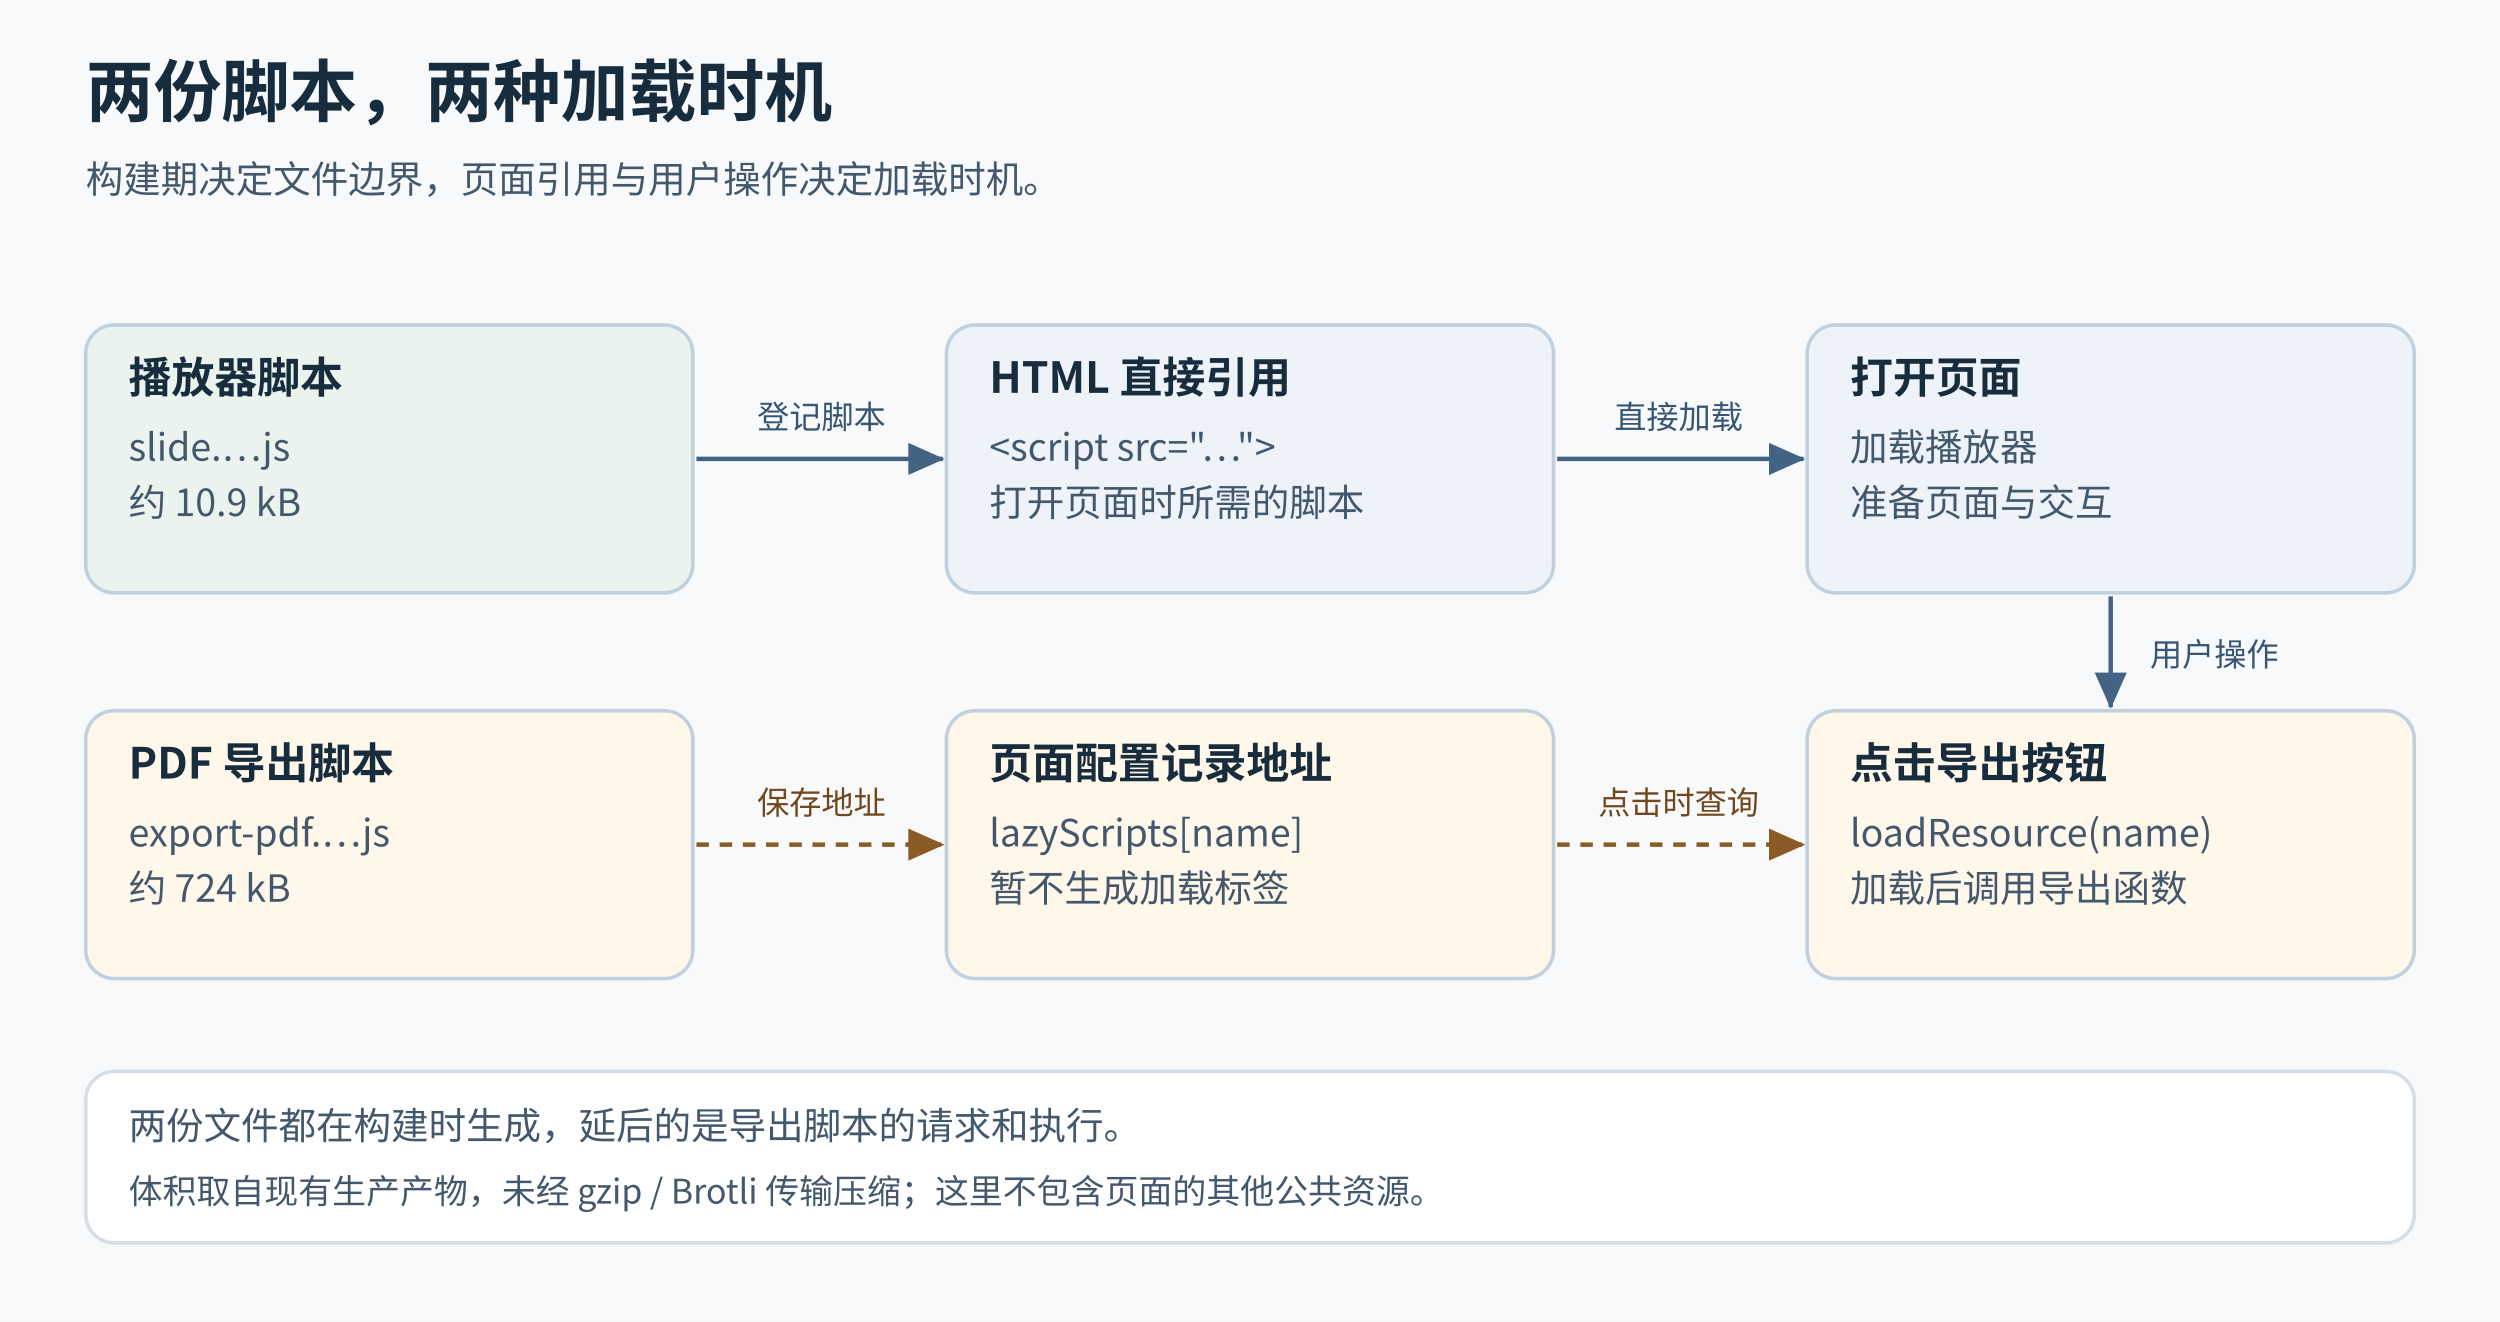
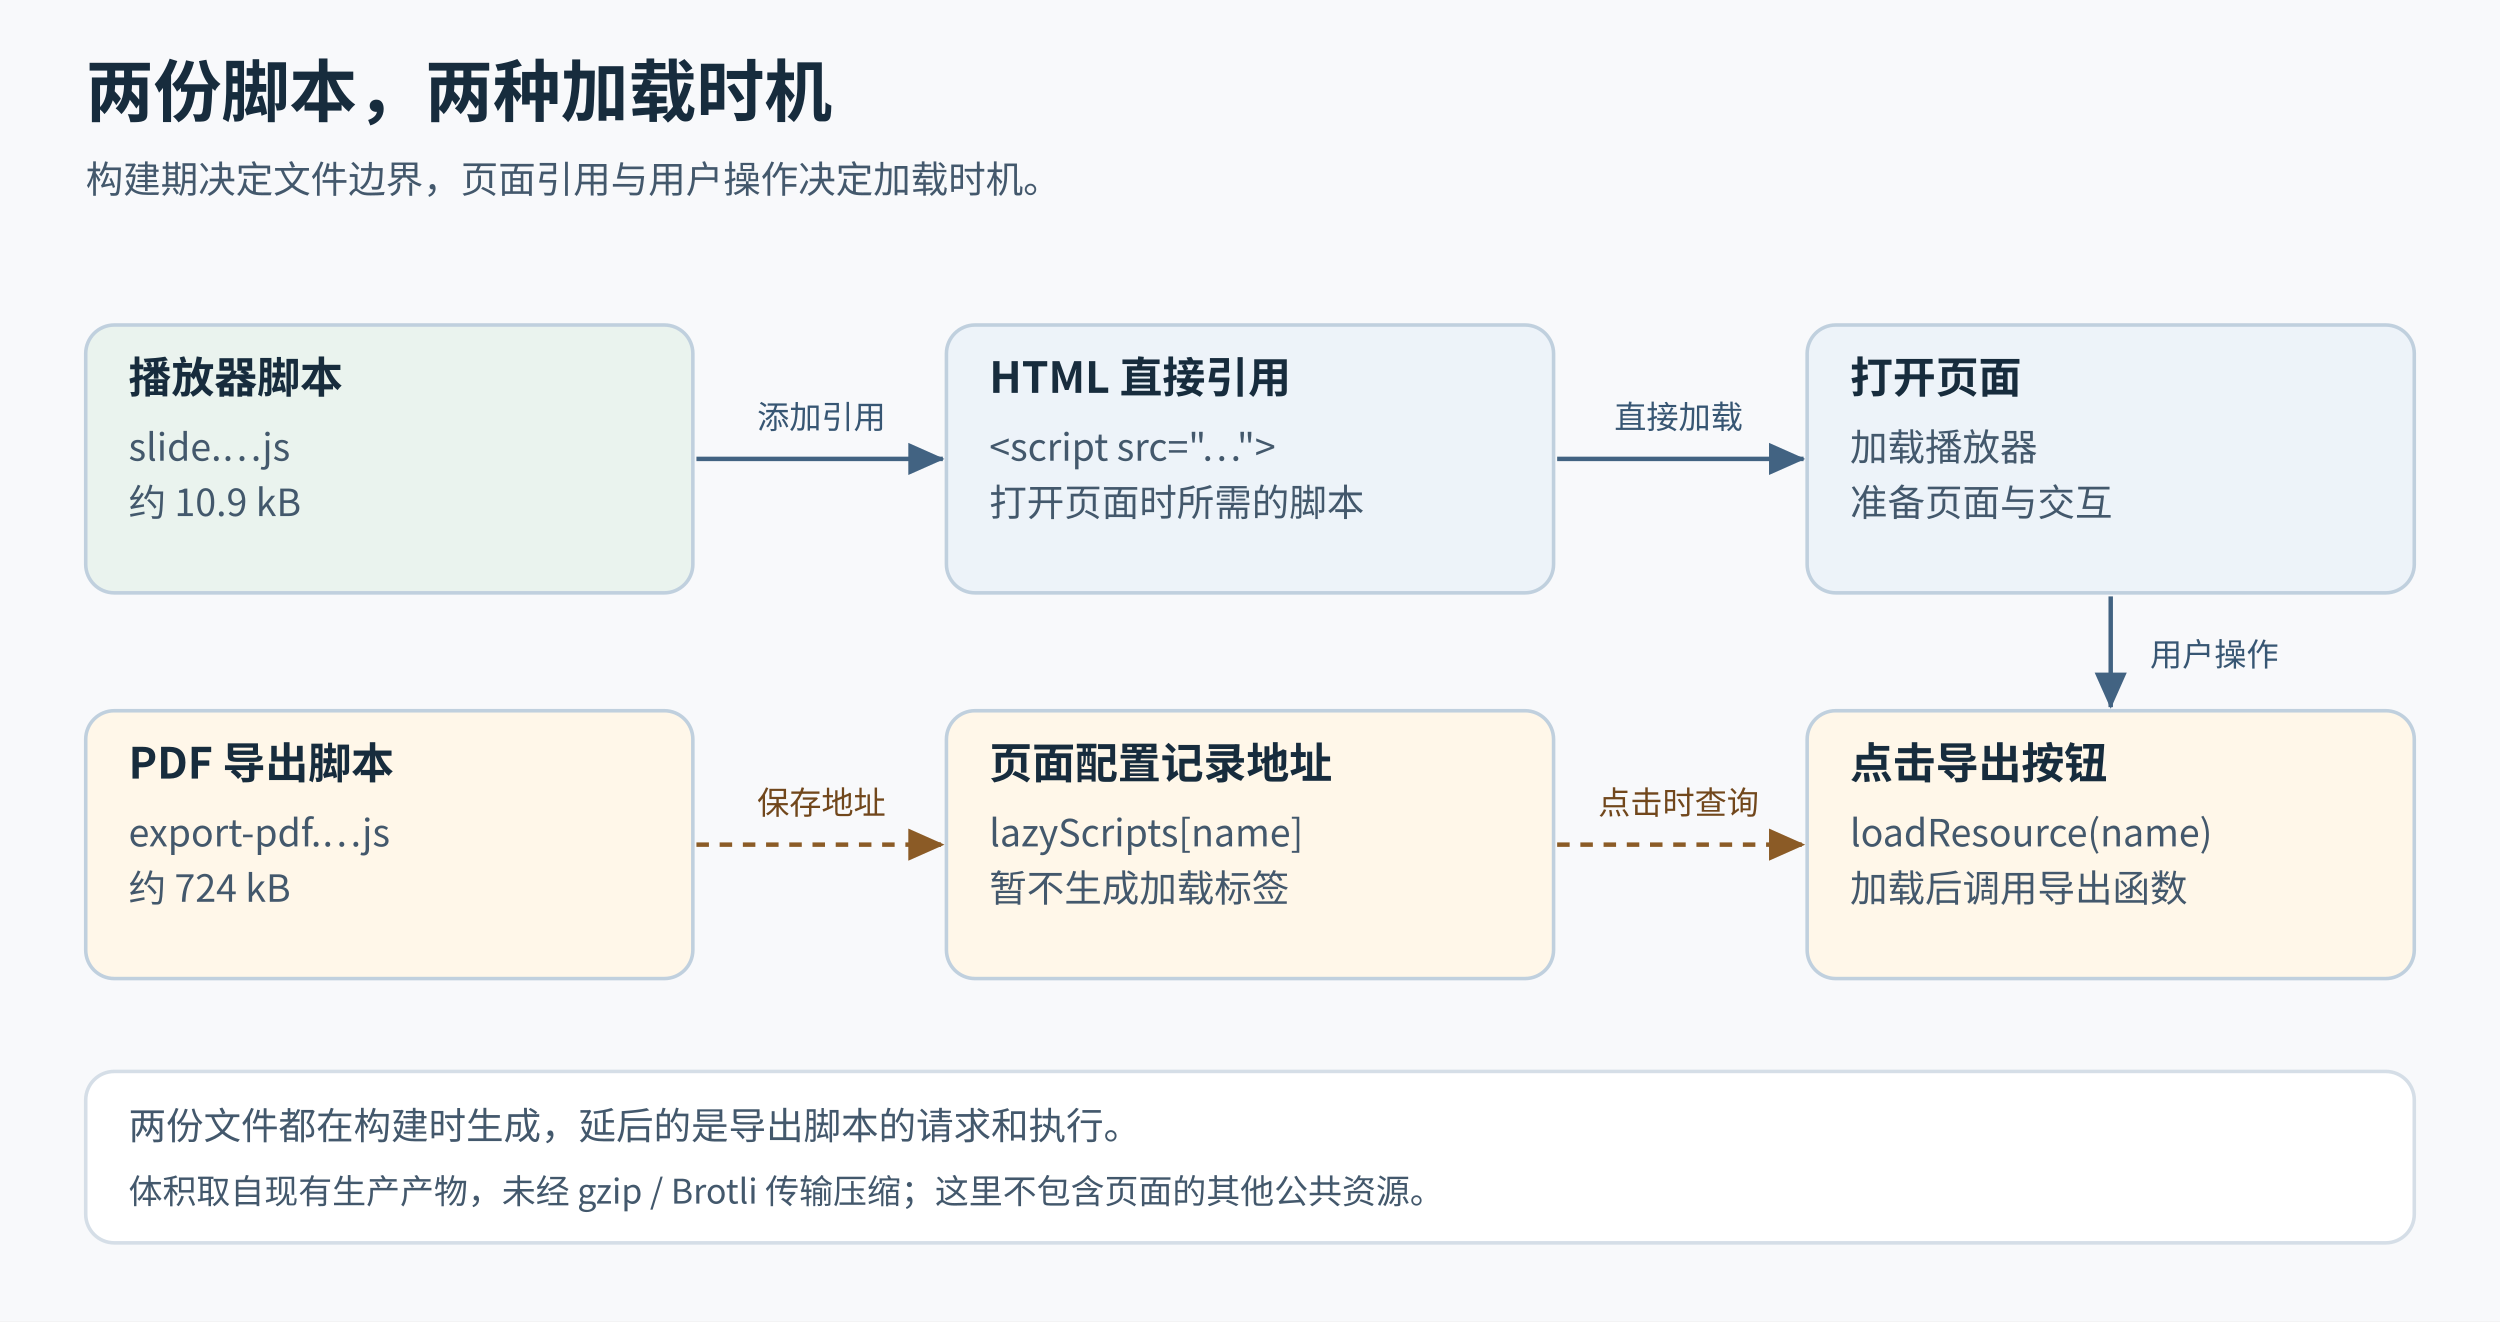
<svg xmlns="http://www.w3.org/2000/svg" width="1400" height="740" viewBox="0 0 1400 740" role="img" aria-labelledby="figureTitle figureDesc">
  <defs>
    <marker id="arrow" markerWidth="9" markerHeight="9" refX="8.6" refY="4.5" orient="auto" viewBox="0 0 10 9">
      <path d="M0 .5L9 4.5L0 8.5Z" fill="#426382" />
    </marker>
    <marker id="referenceArrow" markerWidth="9" markerHeight="9" refX="8.6" refY="4.5" orient="auto" viewBox="0 0 10 9">
      <path d="M0 .5L9 4.5L0 8.5Z" fill="#8b5b26" />
    </marker>
    <style>
      text { font-family: "Microsoft YaHei", "Microsoft YaHei UI", "Noto Sans CJK SC", "SimHei", sans-serif; fill: #172c3d; }
      .title { font-size: 38px; font-weight: 700; }
      .section { font-size: 25px; font-weight: 700; }
      .label { font-size: 24px; font-weight: 700; }
      .body { font-size: 21px; fill: #43586c; }
      .detail { font-size: 19px; fill: #43586c; }
      .note { font-size: 18px; fill: #375673; }
      .reference-note { font-size: 18px; fill: #71471c; }
      .arrow { fill: none; stroke: #426382; stroke-width: 2.5; stroke-linejoin: round; marker-end: url(#arrow); }
      .reference { fill: none; stroke: #8b5b26; stroke-width: 2.5; stroke-dasharray: 7 6; stroke-linejoin: round; marker-end: url(#referenceArrow); }
    </style>
  </defs>
  <rect width="1400" height="740" fill="#f8f9fb" />
  <text x="48" y="65" class="title" text-anchor="start">两份脚本，两种加载时机</text>
  <text x="48" y="108" class="body" text-anchor="start">构建期决定文件边界，页面引用与用户操作决定加载时机。</text>
  <rect x="48" y="182" width="340" height="150" rx="16" fill="#eaf3ee" stroke="#c0d0de" stroke-width="2" />
  <text x="72" y="220" class="label" text-anchor="start">播放器脚本</text>
  <text x="72" y="258" class="body" text-anchor="start">slide.…js</text>
  <text x="72" y="289" class="body" text-anchor="start">约 10.9 kB</text>
  <rect x="530" y="182" width="340" height="150" rx="16" fill="#edf3f9" stroke="#c0d0de" stroke-width="2" />
  <text x="554" y="220" class="label" text-anchor="start">HTML 直接引用</text>
  <text x="554" y="258" class="body" text-anchor="start">&lt;script src="…"&gt;</text>
  <text x="554" y="289" class="body" text-anchor="start">打开页面时所需的脚本</text>
  <rect x="1012" y="182" width="340" height="150" rx="16" fill="#edf3f9" stroke="#c0d0de" stroke-width="2" />
  <text x="1036" y="220" class="label" text-anchor="start">打开页面</text>
  <text x="1036" y="258" class="body" text-anchor="start">加载播放器</text>
  <text x="1036" y="289" class="body" text-anchor="start">准备页面与交互</text>
  <path d="M390 257H528" class="arrow" />
  <path d="M872 257H1010" class="arrow" />
-   <text x="460" y="240" class="note" text-anchor="middle">登记脚本</text>
+   <text x="460" y="240" class="note" text-anchor="middle">添加引用</text>
  <text x="940" y="240" class="note" text-anchor="middle">直接加载</text>
  <rect x="48" y="398" width="340" height="150" rx="16" fill="#fff7e9" stroke="#c0d0de" stroke-width="2" />
  <text x="72" y="436" class="label" text-anchor="start">PDF 导出脚本</text>
  <text x="72" y="474" class="body" text-anchor="start">export-pdf.…js</text>
  <text x="72" y="505" class="body" text-anchor="start">约 724 kB</text>
  <rect x="530" y="398" width="340" height="150" rx="16" fill="#fff7e9" stroke="#c0d0de" stroke-width="2" />
  <text x="554" y="436" class="label" text-anchor="start">页面配置记录地址</text>
  <text x="554" y="474" class="body" text-anchor="start">lazyScripts[name]</text>
  <text x="554" y="505" class="body" text-anchor="start">暂不生成加载标签</text>
  <rect x="1012" y="398" width="340" height="150" rx="16" fill="#fff7e9" stroke="#c0d0de" stroke-width="2" />
  <text x="1036" y="436" class="label" text-anchor="start">点击导出按钮</text>
  <text x="1036" y="474" class="body" text-anchor="start">loadResource(name)</text>
  <text x="1036" y="505" class="body" text-anchor="start">加载后调用导出函数</text>
  <path d="M390 473H528" class="reference" />
  <path d="M872 473H1010" class="reference" />
  <text x="460" y="456" class="reference-note" text-anchor="middle">保存地址</text>
  <text x="940" y="456" class="reference-note" text-anchor="middle">点击时查询</text>
  <path d="M1182 334V396" class="arrow" />
  <text x="1204" y="373" class="note" text-anchor="start">用户操作</text>
  <rect x="48" y="600" width="1304" height="96" rx="16" fill="#fff" stroke="#d5dee7" stroke-width="2" />
  <text x="72" y="638" class="body" text-anchor="start">两份文件都在构建时生成，延后的是导出脚本的请求和执行。</text>
  <text x="72" y="674" class="detail" text-anchor="start">体积取自现有生产产物，未经 gzip / Brotli 传输压缩；这里不包含页面的其他公共资源。</text>
</svg>
